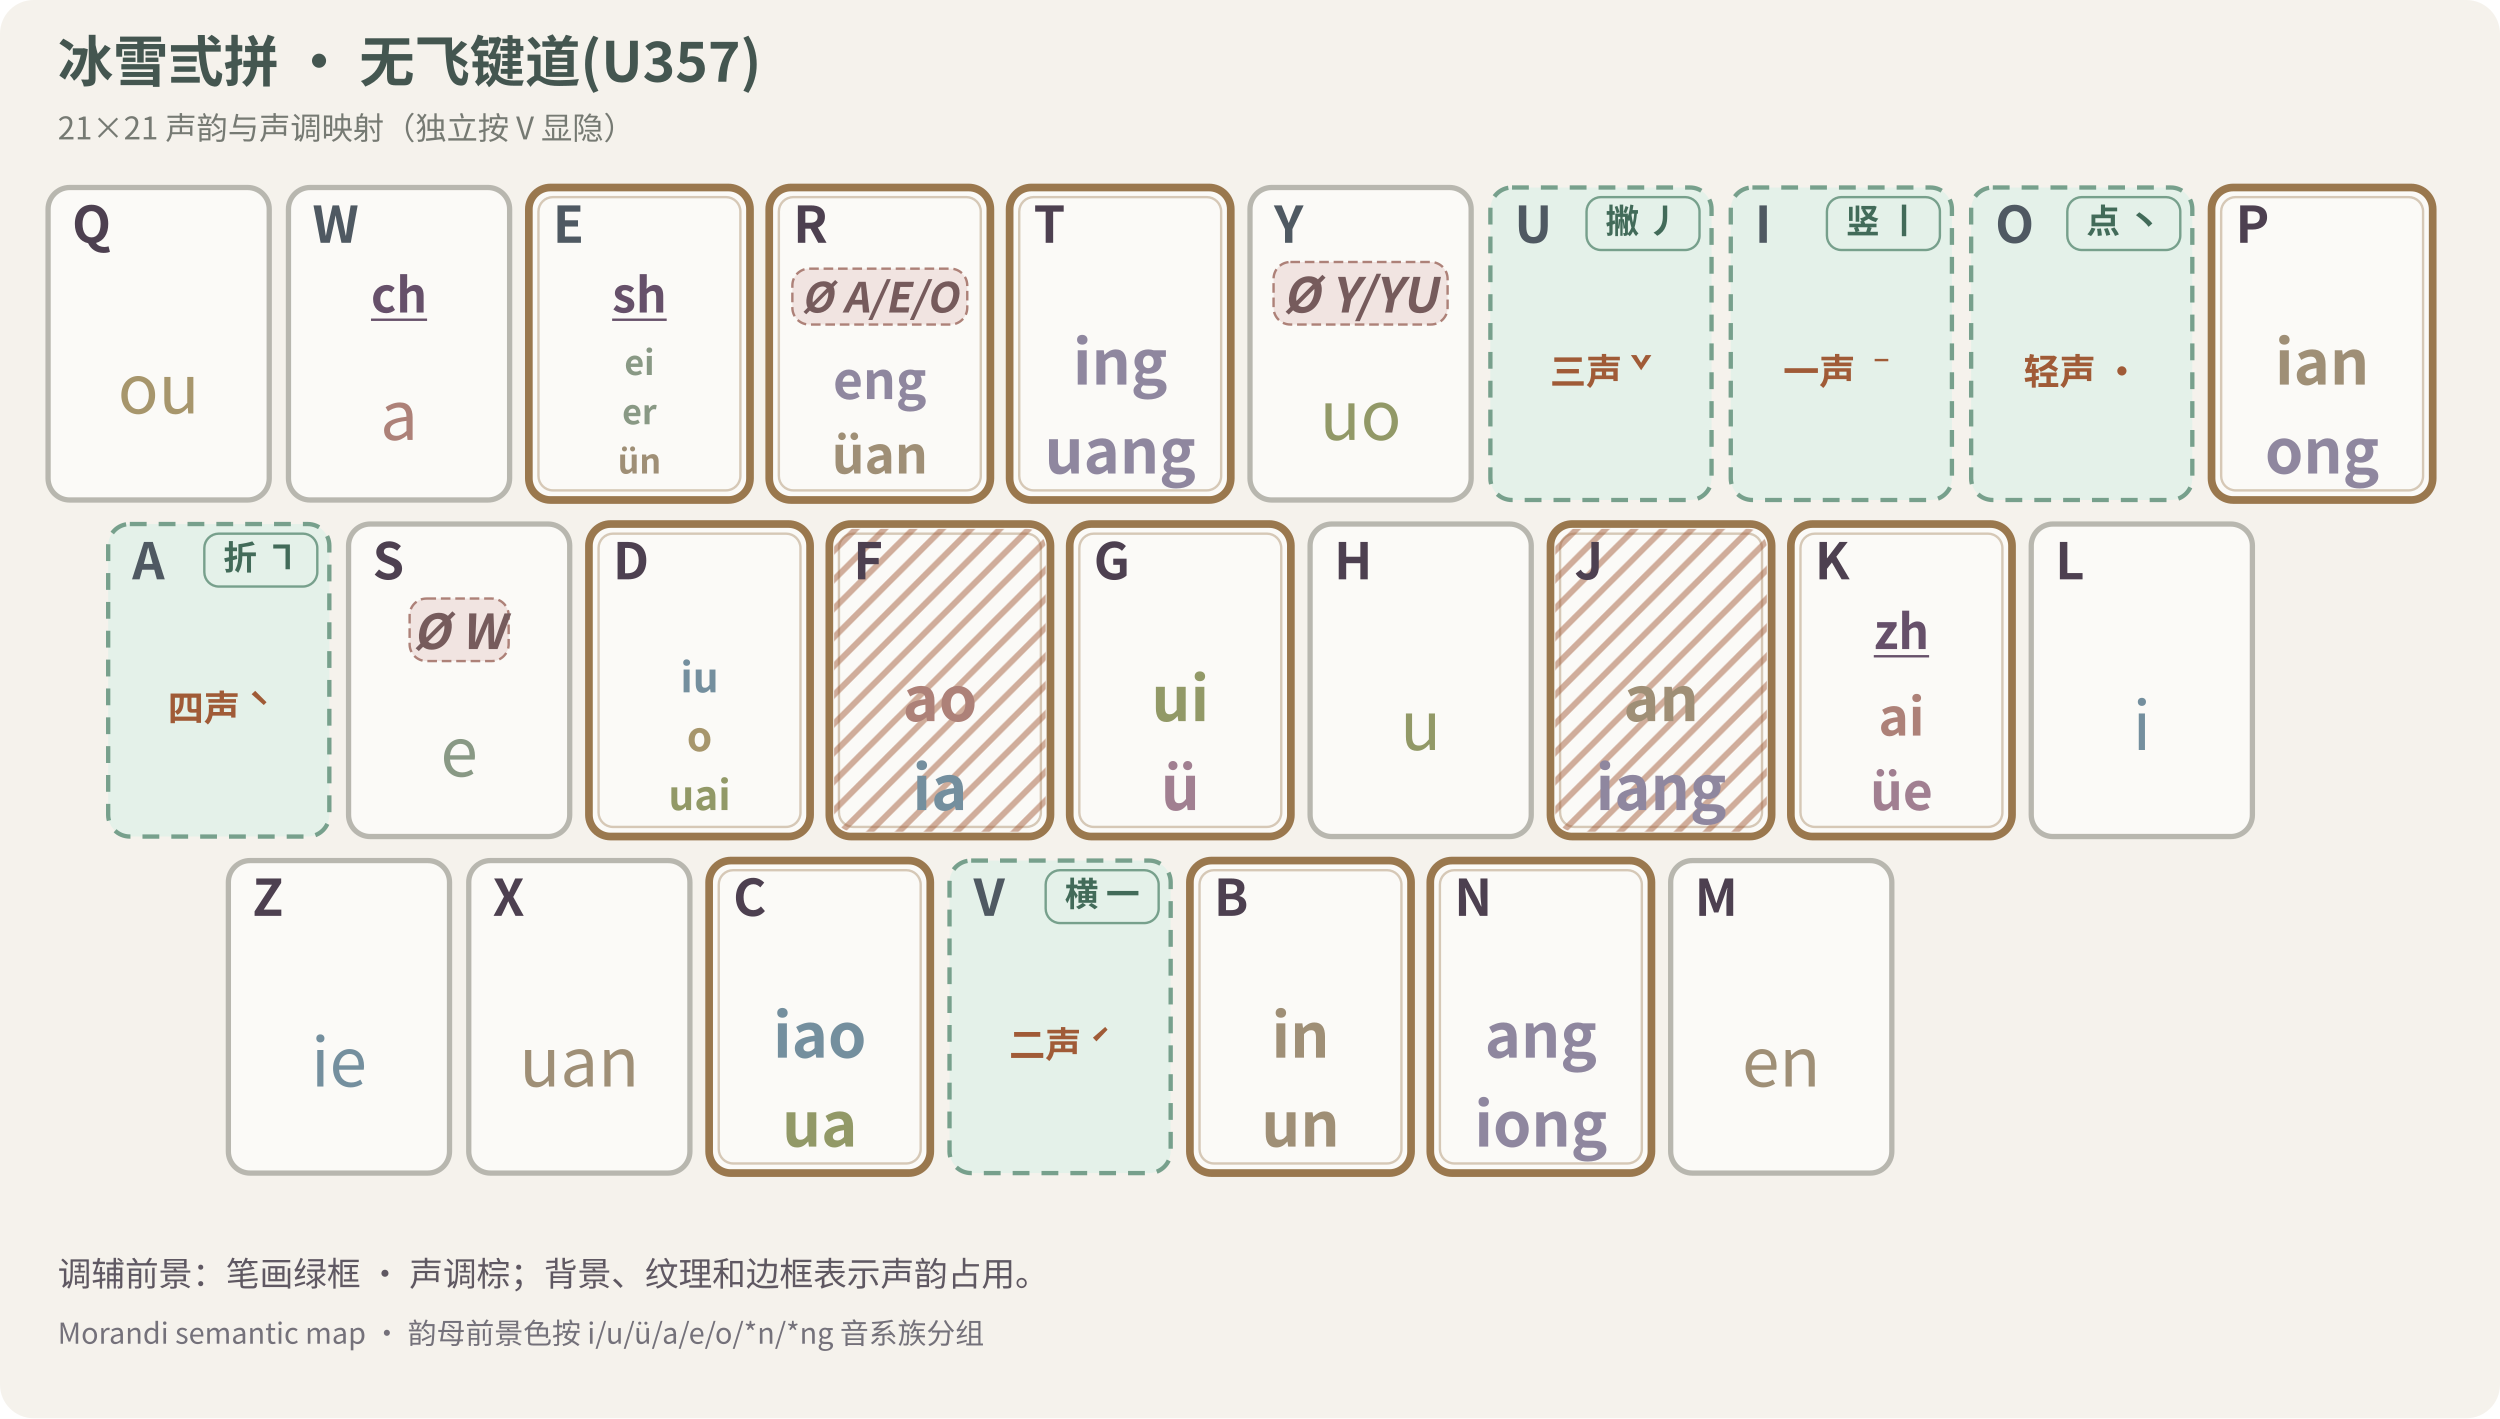
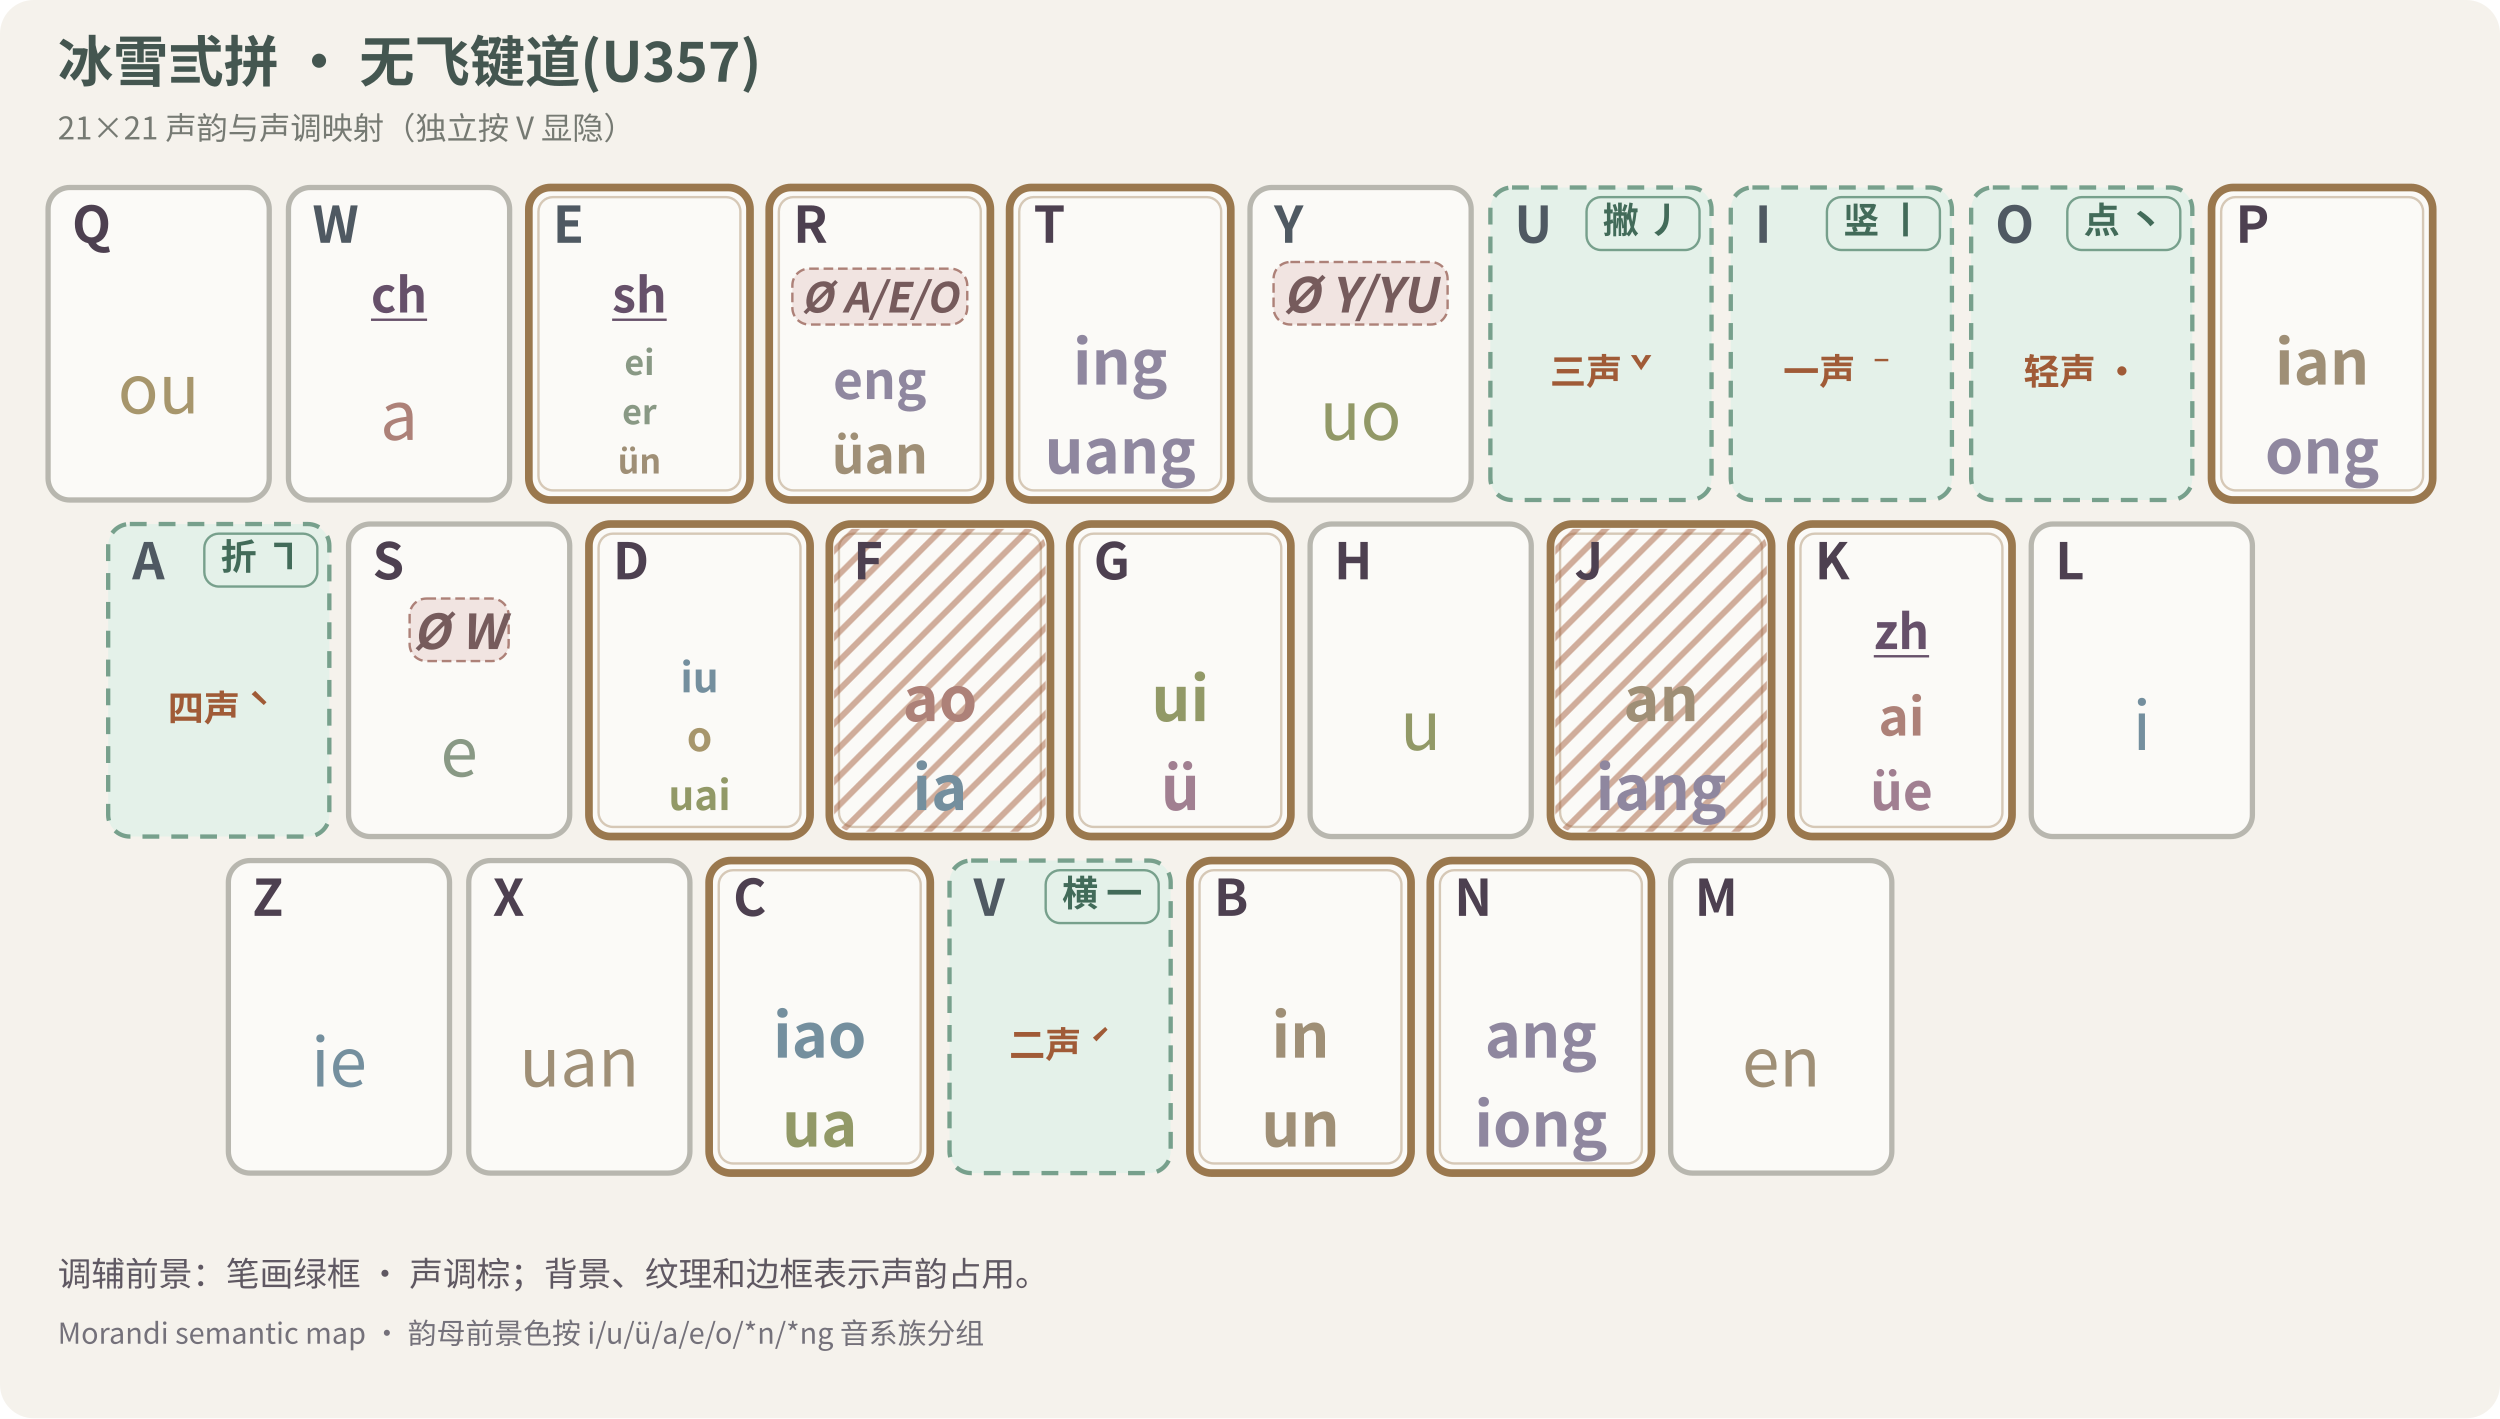
<svg xmlns="http://www.w3.org/2000/svg" class="keysvg nf4-keysvg" viewBox="0 0 1040 590" role="img" aria-labelledby="title desc">
  <defs>
    <pattern id="nf4-both" width="12" height="12" patternUnits="userSpaceOnUse">
      <rect width="12" height="12" fill="#fbfaf7" />
    </pattern>
    <pattern id="nf4-ionly" width="9" height="9" patternUnits="userSpaceOnUse">
      <rect width="9" height="9" fill="#e3eef4" />
      <path d="M2 0V9M7 0V9" stroke="#7399ad" stroke-opacity=".18" />
    </pattern>
    <pattern id="nf4-ronly" width="10" height="10" patternUnits="userSpaceOnUse">
      <rect width="10" height="10" fill="#f6ebd6" />
      <circle cx="3" cy="3" r="1.15" fill="#b39253" fill-opacity=".3" />
    </pattern>
    <pattern id="nf4-none" width="10" height="10" patternUnits="userSpaceOnUse">
      <rect width="10" height="10" fill="#eeece8" />
      <path d="M0 10L10 0" stroke="#aaa6a4" stroke-opacity=".14" />
    </pattern>
    <pattern id="nf4-multi" width="9" height="9" patternUnits="userSpaceOnUse">
      <rect width="9" height="9" fill="#f8efe2" />
      <path d="M-2 2L2-2M0 9L9 0M7 11L11 7" stroke="#9a784e" stroke-width="1.6" stroke-opacity=".27" />
    </pattern>
    <pattern id="nf4-anchor" width="12" height="12" patternUnits="userSpaceOnUse">
      <path d="M-3 3L3-3M0 12L12 0M9 15L15 9" stroke="#a05b37" stroke-width="2.5" stroke-opacity=".48" />
    </pattern>
  </defs>
  <rect width="1040" height="590" rx="14" fill="#f5f2ec" />
  <text x="24" y="34" font-family="Microsoft YaHei UI, Noto Sans CJK SC, sans-serif" font-size="23" fill="#445650" text-anchor="start" font-weight="760">冰雪弎拼 · 无飞键道(U357)</text>
  <text x="24" y="58" font-family="Microsoft YaHei UI, Noto Sans CJK SC, sans-serif" font-size="13" fill="#767a73" text-anchor="start" font-weight="500">21×21 声韵与声调映射（独立按 V 显隐）</text>
  <g data-key="Q" data-role="sound">
    <clipPath id="snow_sanpin-clip-0-0">
      <rect x="23" y="81" width="86" height="124" rx="7" />
    </clipPath>
    <rect x="20" y="78" width="92" height="130" rx="9" fill="#fbfaf7" stroke="#b8b7af" stroke-width="2.2" />
    <g clip-path="url(#snow_sanpin-clip-0-0)">
      <text x="30" y="101" font-family="Microsoft YaHei UI, Noto Sans CJK SC, sans-serif" font-size="21" fill="#4d4050" text-anchor="start" font-weight="800">Q</text>
      <text x="66" y="172" font-family="Microsoft YaHei UI, Noto Sans CJK SC, sans-serif" font-size="28" fill="#a7966c" text-anchor="middle" font-weight="540" data-final="ou">ou</text>
    </g>
  </g>
  <g data-key="W" data-role="sound">
    <clipPath id="snow_sanpin-clip-0-1">
      <rect x="123" y="81" width="86" height="124" rx="7" />
    </clipPath>
    <rect x="120" y="78" width="92" height="130" rx="9" fill="#fbfaf7" stroke="#b8b7af" stroke-width="2.2" />
    <g clip-path="url(#snow_sanpin-clip-0-1)">
      <text x="130" y="101" font-family="Microsoft YaHei UI, Noto Sans CJK SC, sans-serif" font-size="21" fill="#4f5962" text-anchor="start" font-weight="680">W</text>
      <text x="166" y="130" text-anchor="middle" font-family="Microsoft YaHei UI, Noto Sans CJK SC, sans-serif" font-size="20" font-weight="700" text-decoration="underline" fill="#66506a">ch</text>
      <text x="166" y="183" font-family="Microsoft YaHei UI, Noto Sans CJK SC, sans-serif" font-size="28" fill="#ad8178" text-anchor="middle" font-weight="540" data-final="a">a</text>
    </g>
  </g>
  <g data-key="E" data-role="sound" data-multi="true">
    <clipPath id="snow_sanpin-clip-0-2">
      <rect x="223" y="81" width="86" height="124" rx="7" />
    </clipPath>
    <rect x="220" y="78" width="92" height="130" rx="9" fill="#fbfaf7" stroke="#9a784e" stroke-width="3.2" />
    <rect x="224" y="82" width="84" height="122" rx="6" fill="none" stroke="#9a784e" stroke-opacity=".38" />
    <g clip-path="url(#snow_sanpin-clip-0-2)">
      <text x="230" y="101" font-family="Microsoft YaHei UI, Noto Sans CJK SC, sans-serif" font-size="21" fill="#4f5962" text-anchor="start" font-weight="680">E</text>
      <text x="266" y="130" text-anchor="middle" font-family="Microsoft YaHei UI, Noto Sans CJK SC, sans-serif" font-size="20" font-weight="700" text-decoration="underline" fill="#66506a">sh</text>
      <text x="266" y="156" font-family="Microsoft YaHei UI, Noto Sans CJK SC, sans-serif" font-size="14.145" fill="#899985" text-anchor="middle" font-weight="650" data-final="ei">ei</text>
      <text x="266" y="176.5" font-family="Microsoft YaHei UI, Noto Sans CJK SC, sans-serif" font-size="14.145" fill="#899985" text-anchor="middle" font-weight="650" data-final="er">er</text>
      <text x="266" y="197" font-family="Microsoft YaHei UI, Noto Sans CJK SC, sans-serif" font-size="14.145" fill="#9f8f76" text-anchor="middle" font-weight="650" data-final="vn">ün</text>
    </g>
  </g>
  <g data-key="R" data-role="sound" data-multi="true">
    <clipPath id="snow_sanpin-clip-0-3">
      <rect x="323" y="81" width="86" height="124" rx="7" />
    </clipPath>
    <rect x="320" y="78" width="92" height="130" rx="9" fill="#fbfaf7" stroke="#9a784e" stroke-width="3.2" />
    <rect x="324" y="82" width="84" height="122" rx="6" fill="none" stroke="#9a784e" stroke-opacity=".38" />
    <g clip-path="url(#snow_sanpin-clip-0-3)">
      <text x="330" y="101" font-family="Microsoft YaHei UI, Noto Sans CJK SC, sans-serif" font-size="21" fill="#4d4050" text-anchor="start" font-weight="800">R</text>
      <rect x="329.621" y="111.759" width="72.759" height="23.241" rx="7" fill="#f1e4e1" stroke="#ad8178" stroke-dasharray="4 2" />
      <text x="366" y="130" text-anchor="middle" font-family="Microsoft YaHei UI, Noto Sans CJK SC, sans-serif" font-size="17.241" font-weight="700" font-style="italic" fill="#765b5c">Ø A/E/O</text>
      <text x="366" y="166" font-family="Microsoft YaHei UI, Noto Sans CJK SC, sans-serif" font-size="21.39" fill="#8f879f" text-anchor="middle" font-weight="650" data-final="eng">eng</text>
      <text x="366" y="197" font-family="Microsoft YaHei UI, Noto Sans CJK SC, sans-serif" font-size="21.39" fill="#9f8f76" text-anchor="middle" font-weight="650" data-final="van">üan</text>
    </g>
  </g>
  <g data-key="T" data-role="sound" data-multi="true">
    <clipPath id="snow_sanpin-clip-0-4">
      <rect x="423" y="81" width="86" height="124" rx="7" />
    </clipPath>
    <rect x="420" y="78" width="92" height="130" rx="9" fill="#fbfaf7" stroke="#9a784e" stroke-width="3.2" />
    <rect x="424" y="82" width="84" height="122" rx="6" fill="none" stroke="#9a784e" stroke-opacity=".38" />
    <g clip-path="url(#snow_sanpin-clip-0-4)">
      <text x="430" y="101" font-family="Microsoft YaHei UI, Noto Sans CJK SC, sans-serif" font-size="21" fill="#4d4050" text-anchor="start" font-weight="800">T</text>
      <text x="466" y="160" font-family="Microsoft YaHei UI, Noto Sans CJK SC, sans-serif" font-size="25.53" fill="#8f879f" text-anchor="middle" font-weight="650" data-final="ing">ing</text>
      <text x="466" y="197" font-family="Microsoft YaHei UI, Noto Sans CJK SC, sans-serif" font-size="25.53" fill="#8f879f" text-anchor="middle" font-weight="650" data-final="uang">uang</text>
    </g>
  </g>
  <g data-key="Y" data-role="sound">
    <clipPath id="snow_sanpin-clip-0-5">
      <rect x="523" y="81" width="86" height="124" rx="7" />
    </clipPath>
    <rect x="520" y="78" width="92" height="130" rx="9" fill="#fbfaf7" stroke="#b8b7af" stroke-width="2.2" />
    <g clip-path="url(#snow_sanpin-clip-0-5)">
      <text x="530" y="101" font-family="Microsoft YaHei UI, Noto Sans CJK SC, sans-serif" font-size="21" fill="#4f5962" text-anchor="start" font-weight="680">Y</text>
      <rect x="529.8" y="109" width="72.4" height="26" rx="7" fill="#f1e4e1" stroke="#ad8178" stroke-dasharray="4 2" />
      <text x="566" y="130" text-anchor="middle" font-family="Microsoft YaHei UI, Noto Sans CJK SC, sans-serif" font-size="20" font-weight="700" font-style="italic" fill="#765b5c">Ø Y/YU</text>
      <text x="566" y="183" font-family="Microsoft YaHei UI, Noto Sans CJK SC, sans-serif" font-size="28" fill="#929967" text-anchor="middle" font-weight="540" data-final="uo">uo</text>
    </g>
  </g>
  <g data-key="U" data-role="auxiliary-only">
    <clipPath id="snow_sanpin-clip-0-6">
      <rect x="623" y="81" width="86" height="124" rx="7" />
    </clipPath>
    <rect x="620" y="78" width="92" height="130" rx="9" fill="#e4f1e9" stroke="#77a08c" stroke-width="1.8" stroke-dasharray="7 5" />
    <g clip-path="url(#snow_sanpin-clip-0-6)">
      <text x="630" y="101" font-family="Microsoft YaHei UI, Noto Sans CJK SC, sans-serif" font-size="21" fill="#4f5962" text-anchor="start" font-weight="680">U</text>
      <g data-aux-badge="stroke">
        <rect x="660" y="82" width="47" height="22" rx="6" fill="#e4f1e9" stroke="#77a08c" />
-         <text x="683.5" y="97" font-family="Microsoft YaHei UI, Noto Sans CJK SC, sans-serif" font-size="14" fill="#426b59" text-anchor="middle" font-weight="750" data-aux-kind="stroke">撇 丿</text>
+         <text x="683.5" y="97" font-family="Microsoft YaHei UI, Noto Sans CJK SC, sans-serif" font-size="15" fill="#426b59" text-anchor="middle" font-weight="750" data-aux-kind="stroke">撇 丿</text>
      </g>
      <text x="666" y="160" font-family="Microsoft YaHei UI, Noto Sans CJK SC, sans-serif" font-size="15" fill="#a05b37" text-anchor="middle" font-weight="750" data-aux-kind="tone">三声 ˇ</text>
    </g>
  </g>
  <g data-key="I" data-role="auxiliary-only">
    <clipPath id="snow_sanpin-clip-0-7">
      <rect x="723" y="81" width="86" height="124" rx="7" />
    </clipPath>
    <rect x="720" y="78" width="92" height="130" rx="9" fill="#e4f1e9" stroke="#77a08c" stroke-width="1.8" stroke-dasharray="7 5" />
    <g clip-path="url(#snow_sanpin-clip-0-7)">
      <text x="730" y="101" font-family="Microsoft YaHei UI, Noto Sans CJK SC, sans-serif" font-size="21" fill="#4f5962" text-anchor="start" font-weight="680">I</text>
      <g data-aux-badge="stroke">
        <rect x="760" y="82" width="47" height="22" rx="6" fill="#e4f1e9" stroke="#77a08c" />
-         <text x="783.5" y="97" font-family="Microsoft YaHei UI, Noto Sans CJK SC, sans-serif" font-size="14" fill="#426b59" text-anchor="middle" font-weight="750" data-aux-kind="stroke">竖 丨</text>
+         <text x="783.5" y="97" font-family="Microsoft YaHei UI, Noto Sans CJK SC, sans-serif" font-size="15" fill="#426b59" text-anchor="middle" font-weight="750" data-aux-kind="stroke">竖 丨</text>
      </g>
      <text x="766" y="160" font-family="Microsoft YaHei UI, Noto Sans CJK SC, sans-serif" font-size="15" fill="#a05b37" text-anchor="middle" font-weight="750" data-aux-kind="tone">一声 ˉ</text>
    </g>
  </g>
  <g data-key="O" data-role="auxiliary-only">
    <clipPath id="snow_sanpin-clip-0-8">
      <rect x="823" y="81" width="86" height="124" rx="7" />
    </clipPath>
    <rect x="820" y="78" width="92" height="130" rx="9" fill="#e4f1e9" stroke="#77a08c" stroke-width="1.8" stroke-dasharray="7 5" />
    <g clip-path="url(#snow_sanpin-clip-0-8)">
      <text x="830" y="101" font-family="Microsoft YaHei UI, Noto Sans CJK SC, sans-serif" font-size="21" fill="#4f5962" text-anchor="start" font-weight="680">O</text>
      <g data-aux-badge="stroke">
        <rect x="860" y="82" width="47" height="22" rx="6" fill="#e4f1e9" stroke="#77a08c" />
-         <text x="883.5" y="97" font-family="Microsoft YaHei UI, Noto Sans CJK SC, sans-serif" font-size="14" fill="#426b59" text-anchor="middle" font-weight="750" data-aux-kind="stroke">点 丶</text>
+         <text x="883.5" y="97" font-family="Microsoft YaHei UI, Noto Sans CJK SC, sans-serif" font-size="15" fill="#426b59" text-anchor="middle" font-weight="750" data-aux-kind="stroke">点 丶</text>
      </g>
      <text x="866" y="160" font-family="Microsoft YaHei UI, Noto Sans CJK SC, sans-serif" font-size="15" fill="#a05b37" text-anchor="middle" font-weight="750" data-aux-kind="tone">轻声 ·</text>
    </g>
  </g>
  <g data-key="P" data-role="sound" data-multi="true">
    <clipPath id="snow_sanpin-clip-0-9">
      <rect x="923" y="81" width="86" height="124" rx="7" />
    </clipPath>
    <rect x="920" y="78" width="92" height="130" rx="9" fill="#fbfaf7" stroke="#9a784e" stroke-width="3.2" />
    <rect x="924" y="82" width="84" height="122" rx="6" fill="none" stroke="#9a784e" stroke-opacity=".38" />
    <g clip-path="url(#snow_sanpin-clip-0-9)">
      <text x="930" y="101" font-family="Microsoft YaHei UI, Noto Sans CJK SC, sans-serif" font-size="21" fill="#4d4050" text-anchor="start" font-weight="800">P</text>
      <text x="966" y="160" font-family="Microsoft YaHei UI, Noto Sans CJK SC, sans-serif" font-size="25.53" fill="#9f8f76" text-anchor="middle" font-weight="650" data-final="ian">ian</text>
      <text x="966" y="197" font-family="Microsoft YaHei UI, Noto Sans CJK SC, sans-serif" font-size="25.53" fill="#8f879f" text-anchor="middle" font-weight="650" data-final="ong">ong</text>
    </g>
  </g>
  <g data-key="A" data-role="auxiliary-only">
    <clipPath id="snow_sanpin-clip-1-0">
      <rect x="48" y="221" width="86" height="124" rx="7" />
    </clipPath>
    <rect x="45" y="218" width="92" height="130" rx="9" fill="#e4f1e9" stroke="#77a08c" stroke-width="1.8" stroke-dasharray="7 5" />
    <g clip-path="url(#snow_sanpin-clip-1-0)">
      <text x="55" y="241" font-family="Microsoft YaHei UI, Noto Sans CJK SC, sans-serif" font-size="21" fill="#4f5962" text-anchor="start" font-weight="680">A</text>
      <g data-aux-badge="stroke">
        <rect x="85" y="222" width="47" height="22" rx="6" fill="#e4f1e9" stroke="#77a08c" />
-         <text x="108.5" y="237" font-family="Microsoft YaHei UI, Noto Sans CJK SC, sans-serif" font-size="14" fill="#426b59" text-anchor="middle" font-weight="750" data-aux-kind="stroke">折 ㇕</text>
+         <text x="108.5" y="237" font-family="Microsoft YaHei UI, Noto Sans CJK SC, sans-serif" font-size="15" fill="#426b59" text-anchor="middle" font-weight="750" data-aux-kind="stroke">折 ㇕</text>
      </g>
      <text x="91" y="300" font-family="Microsoft YaHei UI, Noto Sans CJK SC, sans-serif" font-size="15" fill="#a05b37" text-anchor="middle" font-weight="750" data-aux-kind="tone">四声 ˋ</text>
    </g>
  </g>
  <g data-key="S" data-role="sound">
    <clipPath id="snow_sanpin-clip-1-1">
      <rect x="148" y="221" width="86" height="124" rx="7" />
    </clipPath>
    <rect x="145" y="218" width="92" height="130" rx="9" fill="#fbfaf7" stroke="#b8b7af" stroke-width="2.2" />
    <g clip-path="url(#snow_sanpin-clip-1-1)">
      <text x="155" y="241" font-family="Microsoft YaHei UI, Noto Sans CJK SC, sans-serif" font-size="21" fill="#4d4050" text-anchor="start" font-weight="800">S</text>
      <rect x="170.4" y="249" width="41.2" height="26" rx="7" fill="#f1e4e1" stroke="#ad8178" stroke-dasharray="4 2" />
      <text x="191" y="270" text-anchor="middle" font-family="Microsoft YaHei UI, Noto Sans CJK SC, sans-serif" font-size="20" font-weight="700" font-style="italic" fill="#765b5c">Ø W</text>
      <text x="191" y="323" font-family="Microsoft YaHei UI, Noto Sans CJK SC, sans-serif" font-size="28" fill="#899985" text-anchor="middle" font-weight="540" data-final="e">e</text>
    </g>
  </g>
  <g data-key="D" data-role="sound" data-multi="true">
    <clipPath id="snow_sanpin-clip-1-2">
      <rect x="248" y="221" width="86" height="124" rx="7" />
    </clipPath>
    <rect x="245" y="218" width="92" height="130" rx="9" fill="#fbfaf7" stroke="#9a784e" stroke-width="3.2" />
    <rect x="249" y="222" width="84" height="122" rx="6" fill="none" stroke="#9a784e" stroke-opacity=".38" />
    <g clip-path="url(#snow_sanpin-clip-1-2)">
      <text x="255" y="241" font-family="Microsoft YaHei UI, Noto Sans CJK SC, sans-serif" font-size="21" fill="#4d4050" text-anchor="start" font-weight="800">D</text>
      <text x="291" y="288" font-family="Microsoft YaHei UI, Noto Sans CJK SC, sans-serif" font-size="16.905" fill="#748f9e" text-anchor="middle" font-weight="650" data-final="iu">iu</text>
      <text x="291" y="312.5" font-family="Microsoft YaHei UI, Noto Sans CJK SC, sans-serif" font-size="16.905" fill="#a7966c" text-anchor="middle" font-weight="650" data-final="o">o</text>
      <text x="291" y="337" font-family="Microsoft YaHei UI, Noto Sans CJK SC, sans-serif" font-size="16.905" fill="#929967" text-anchor="middle" font-weight="650" data-final="uai">uai</text>
    </g>
  </g>
  <g data-key="F" data-role="sound" data-multi="true">
    <clipPath id="snow_sanpin-clip-1-3">
      <rect x="348" y="221" width="86" height="124" rx="7" />
    </clipPath>
    <rect x="345" y="218" width="92" height="130" rx="9" fill="#fbfaf7" stroke="#9a784e" stroke-width="3.2" />
    <rect x="349" y="222" width="84" height="122" rx="6" fill="none" stroke="#9a784e" stroke-opacity=".38" />
    <rect x="347" y="220" width="88" height="126" rx="8" fill="url(#nf4-anchor)" pointer-events="none" />
    <g clip-path="url(#snow_sanpin-clip-1-3)">
      <text x="355" y="241" font-family="Microsoft YaHei UI, Noto Sans CJK SC, sans-serif" font-size="21" fill="#4d4050" text-anchor="start" font-weight="800">F</text>
      <text x="391" y="300" font-family="Microsoft YaHei UI, Noto Sans CJK SC, sans-serif" font-size="25.53" fill="#ad8178" text-anchor="middle" font-weight="650" data-final="ao">ao</text>
      <text x="391" y="337" font-family="Microsoft YaHei UI, Noto Sans CJK SC, sans-serif" font-size="25.53" fill="#748f9e" text-anchor="middle" font-weight="650" data-final="ia">ia</text>
    </g>
  </g>
  <g data-key="G" data-role="sound" data-multi="true">
    <clipPath id="snow_sanpin-clip-1-4">
      <rect x="448" y="221" width="86" height="124" rx="7" />
    </clipPath>
    <rect x="445" y="218" width="92" height="130" rx="9" fill="#fbfaf7" stroke="#9a784e" stroke-width="3.2" />
    <rect x="449" y="222" width="84" height="122" rx="6" fill="none" stroke="#9a784e" stroke-opacity=".38" />
    <g clip-path="url(#snow_sanpin-clip-1-4)">
      <text x="455" y="241" font-family="Microsoft YaHei UI, Noto Sans CJK SC, sans-serif" font-size="21" fill="#4d4050" text-anchor="start" font-weight="800">G</text>
      <text x="491" y="300" font-family="Microsoft YaHei UI, Noto Sans CJK SC, sans-serif" font-size="25.53" fill="#929967" text-anchor="middle" font-weight="650" data-final="ui">ui</text>
      <text x="491" y="337" font-family="Microsoft YaHei UI, Noto Sans CJK SC, sans-serif" font-size="25.53" fill="#a17f91" text-anchor="middle" font-weight="650" data-final="v">ü</text>
    </g>
  </g>
  <g data-key="H" data-role="sound">
    <clipPath id="snow_sanpin-clip-1-5">
      <rect x="548" y="221" width="86" height="124" rx="7" />
    </clipPath>
    <rect x="545" y="218" width="92" height="130" rx="9" fill="#fbfaf7" stroke="#b8b7af" stroke-width="2.2" />
    <g clip-path="url(#snow_sanpin-clip-1-5)">
      <text x="555" y="241" font-family="Microsoft YaHei UI, Noto Sans CJK SC, sans-serif" font-size="21" fill="#4d4050" text-anchor="start" font-weight="800">H</text>
      <text x="591" y="312" font-family="Microsoft YaHei UI, Noto Sans CJK SC, sans-serif" font-size="28" fill="#929967" text-anchor="middle" font-weight="540" data-final="u">u</text>
    </g>
  </g>
  <g data-key="J" data-role="sound" data-multi="true">
    <clipPath id="snow_sanpin-clip-1-6">
      <rect x="648" y="221" width="86" height="124" rx="7" />
    </clipPath>
    <rect x="645" y="218" width="92" height="130" rx="9" fill="#fbfaf7" stroke="#9a784e" stroke-width="3.2" />
    <rect x="649" y="222" width="84" height="122" rx="6" fill="none" stroke="#9a784e" stroke-opacity=".38" />
    <rect x="647" y="220" width="88" height="126" rx="8" fill="url(#nf4-anchor)" pointer-events="none" />
    <g clip-path="url(#snow_sanpin-clip-1-6)">
      <text x="655" y="241" font-family="Microsoft YaHei UI, Noto Sans CJK SC, sans-serif" font-size="21" fill="#4d4050" text-anchor="start" font-weight="800">J</text>
      <text x="691" y="300" font-family="Microsoft YaHei UI, Noto Sans CJK SC, sans-serif" font-size="25.53" fill="#9f8f76" text-anchor="middle" font-weight="650" data-final="an">an</text>
      <text x="691" y="337" font-family="Microsoft YaHei UI, Noto Sans CJK SC, sans-serif" font-size="25.53" fill="#8f879f" text-anchor="middle" font-weight="650" data-final="iang">iang</text>
    </g>
  </g>
  <g data-key="K" data-role="sound" data-multi="true">
    <clipPath id="snow_sanpin-clip-1-7">
      <rect x="748" y="221" width="86" height="124" rx="7" />
    </clipPath>
    <rect x="745" y="218" width="92" height="130" rx="9" fill="#fbfaf7" stroke="#9a784e" stroke-width="3.2" />
    <rect x="749" y="222" width="84" height="122" rx="6" fill="none" stroke="#9a784e" stroke-opacity=".38" />
    <g clip-path="url(#snow_sanpin-clip-1-7)">
      <text x="755" y="241" font-family="Microsoft YaHei UI, Noto Sans CJK SC, sans-serif" font-size="21" fill="#4d4050" text-anchor="start" font-weight="800">K</text>
      <text x="791" y="270" text-anchor="middle" font-family="Microsoft YaHei UI, Noto Sans CJK SC, sans-serif" font-size="20" font-weight="700" text-decoration="underline" fill="#66506a">zh</text>
      <text x="791" y="306" font-family="Microsoft YaHei UI, Noto Sans CJK SC, sans-serif" font-size="21.39" fill="#ad8178" text-anchor="middle" font-weight="650" data-final="ai">ai</text>
      <text x="791" y="337" font-family="Microsoft YaHei UI, Noto Sans CJK SC, sans-serif" font-size="21.39" fill="#a17f91" text-anchor="middle" font-weight="650" data-final="ve">üe</text>
    </g>
  </g>
  <g data-key="L" data-role="sound">
    <clipPath id="snow_sanpin-clip-1-8">
      <rect x="848" y="221" width="86" height="124" rx="7" />
    </clipPath>
    <rect x="845" y="218" width="92" height="130" rx="9" fill="#fbfaf7" stroke="#b8b7af" stroke-width="2.2" />
    <g clip-path="url(#snow_sanpin-clip-1-8)">
      <text x="855" y="241" font-family="Microsoft YaHei UI, Noto Sans CJK SC, sans-serif" font-size="21" fill="#4d4050" text-anchor="start" font-weight="800">L</text>
      <text x="891" y="312" font-family="Microsoft YaHei UI, Noto Sans CJK SC, sans-serif" font-size="28" fill="#748f9e" text-anchor="middle" font-weight="540" data-final="i">i</text>
    </g>
  </g>
  <g data-key="Z" data-role="sound">
    <clipPath id="snow_sanpin-clip-2-0">
      <rect x="98" y="361" width="86" height="124" rx="7" />
    </clipPath>
    <rect x="95" y="358" width="92" height="130" rx="9" fill="#fbfaf7" stroke="#b8b7af" stroke-width="2.2" />
    <g clip-path="url(#snow_sanpin-clip-2-0)">
      <text x="105" y="381" font-family="Microsoft YaHei UI, Noto Sans CJK SC, sans-serif" font-size="21" fill="#4d4050" text-anchor="start" font-weight="800">Z</text>
      <text x="141" y="452" font-family="Microsoft YaHei UI, Noto Sans CJK SC, sans-serif" font-size="28" fill="#748f9e" text-anchor="middle" font-weight="540" data-final="ie">ie</text>
    </g>
  </g>
  <g data-key="X" data-role="sound">
    <clipPath id="snow_sanpin-clip-2-1">
      <rect x="198" y="361" width="86" height="124" rx="7" />
    </clipPath>
    <rect x="195" y="358" width="92" height="130" rx="9" fill="#fbfaf7" stroke="#b8b7af" stroke-width="2.2" />
    <g clip-path="url(#snow_sanpin-clip-2-1)">
      <text x="205" y="381" font-family="Microsoft YaHei UI, Noto Sans CJK SC, sans-serif" font-size="21" fill="#4d4050" text-anchor="start" font-weight="800">X</text>
      <text x="241" y="452" font-family="Microsoft YaHei UI, Noto Sans CJK SC, sans-serif" font-size="28" fill="#9f8f76" text-anchor="middle" font-weight="540" data-final="uan">uan</text>
    </g>
  </g>
  <g data-key="C" data-role="sound" data-multi="true">
    <clipPath id="snow_sanpin-clip-2-2">
      <rect x="298" y="361" width="86" height="124" rx="7" />
    </clipPath>
    <rect x="295" y="358" width="92" height="130" rx="9" fill="#fbfaf7" stroke="#9a784e" stroke-width="3.2" />
    <rect x="299" y="362" width="84" height="122" rx="6" fill="none" stroke="#9a784e" stroke-opacity=".38" />
    <g clip-path="url(#snow_sanpin-clip-2-2)">
      <text x="305" y="381" font-family="Microsoft YaHei UI, Noto Sans CJK SC, sans-serif" font-size="21" fill="#4d4050" text-anchor="start" font-weight="800">C</text>
      <text x="341" y="440" font-family="Microsoft YaHei UI, Noto Sans CJK SC, sans-serif" font-size="25.53" fill="#748f9e" text-anchor="middle" font-weight="650" data-final="iao">iao</text>
      <text x="341" y="477" font-family="Microsoft YaHei UI, Noto Sans CJK SC, sans-serif" font-size="25.53" fill="#929967" text-anchor="middle" font-weight="650" data-final="ua">ua</text>
    </g>
  </g>
  <g data-key="V" data-role="auxiliary-only">
    <clipPath id="snow_sanpin-clip-2-3">
      <rect x="398" y="361" width="86" height="124" rx="7" />
    </clipPath>
    <rect x="395" y="358" width="92" height="130" rx="9" fill="#e4f1e9" stroke="#77a08c" stroke-width="1.8" stroke-dasharray="7 5" />
    <g clip-path="url(#snow_sanpin-clip-2-3)">
      <text x="405" y="381" font-family="Microsoft YaHei UI, Noto Sans CJK SC, sans-serif" font-size="21" fill="#4f5962" text-anchor="start" font-weight="680">V</text>
      <g data-aux-badge="stroke">
        <rect x="435" y="362" width="47" height="22" rx="6" fill="#e4f1e9" stroke="#77a08c" />
-         <text x="458.5" y="377" font-family="Microsoft YaHei UI, Noto Sans CJK SC, sans-serif" font-size="14" fill="#426b59" text-anchor="middle" font-weight="750" data-aux-kind="stroke">横 一</text>
+         <text x="458.5" y="377" font-family="Microsoft YaHei UI, Noto Sans CJK SC, sans-serif" font-size="15" fill="#426b59" text-anchor="middle" font-weight="750" data-aux-kind="stroke">横 一</text>
      </g>
      <text x="441" y="440" font-family="Microsoft YaHei UI, Noto Sans CJK SC, sans-serif" font-size="15" fill="#a05b37" text-anchor="middle" font-weight="750" data-aux-kind="tone">二声 ˊ</text>
    </g>
  </g>
  <g data-key="B" data-role="sound" data-multi="true">
    <clipPath id="snow_sanpin-clip-2-4">
      <rect x="498" y="361" width="86" height="124" rx="7" />
    </clipPath>
    <rect x="495" y="358" width="92" height="130" rx="9" fill="#fbfaf7" stroke="#9a784e" stroke-width="3.2" />
    <rect x="499" y="362" width="84" height="122" rx="6" fill="none" stroke="#9a784e" stroke-opacity=".38" />
    <g clip-path="url(#snow_sanpin-clip-2-4)">
      <text x="505" y="381" font-family="Microsoft YaHei UI, Noto Sans CJK SC, sans-serif" font-size="21" fill="#4d4050" text-anchor="start" font-weight="800">B</text>
      <text x="541" y="440" font-family="Microsoft YaHei UI, Noto Sans CJK SC, sans-serif" font-size="25.53" fill="#9f8f76" text-anchor="middle" font-weight="650" data-final="in">in</text>
      <text x="541" y="477" font-family="Microsoft YaHei UI, Noto Sans CJK SC, sans-serif" font-size="25.53" fill="#9f8f76" text-anchor="middle" font-weight="650" data-final="un">un</text>
    </g>
  </g>
  <g data-key="N" data-role="sound" data-multi="true">
    <clipPath id="snow_sanpin-clip-2-5">
      <rect x="598" y="361" width="86" height="124" rx="7" />
    </clipPath>
    <rect x="595" y="358" width="92" height="130" rx="9" fill="#fbfaf7" stroke="#9a784e" stroke-width="3.2" />
    <rect x="599" y="362" width="84" height="122" rx="6" fill="none" stroke="#9a784e" stroke-opacity=".38" />
    <g clip-path="url(#snow_sanpin-clip-2-5)">
      <text x="605" y="381" font-family="Microsoft YaHei UI, Noto Sans CJK SC, sans-serif" font-size="21" fill="#4d4050" text-anchor="start" font-weight="800">N</text>
      <text x="641" y="440" font-family="Microsoft YaHei UI, Noto Sans CJK SC, sans-serif" font-size="25.53" fill="#8f879f" text-anchor="middle" font-weight="650" data-final="ang">ang</text>
      <text x="641" y="477" font-family="Microsoft YaHei UI, Noto Sans CJK SC, sans-serif" font-size="25.53" fill="#8f879f" text-anchor="middle" font-weight="650" data-final="iong">iong</text>
    </g>
  </g>
  <g data-key="M" data-role="sound">
    <clipPath id="snow_sanpin-clip-2-6">
      <rect x="698" y="361" width="86" height="124" rx="7" />
    </clipPath>
    <rect x="695" y="358" width="92" height="130" rx="9" fill="#fbfaf7" stroke="#b8b7af" stroke-width="2.2" />
    <g clip-path="url(#snow_sanpin-clip-2-6)">
      <text x="705" y="381" font-family="Microsoft YaHei UI, Noto Sans CJK SC, sans-serif" font-size="21" fill="#4d4050" text-anchor="start" font-weight="800">M</text>
      <text x="741" y="452" font-family="Microsoft YaHei UI, Noto Sans CJK SC, sans-serif" font-size="28" fill="#9f8f76" text-anchor="middle" font-weight="540" data-final="en">en</text>
    </g>
  </g>
  <text x="24" y="535" font-family="Microsoft YaHei UI, Noto Sans CJK SC, sans-serif" font-size="14" fill="#5f5862" text-anchor="start" font-weight="500">调辅前景：笔画绿框 · 声调棕；背景、纹理和边框表示声韵占用。</text>
  <text x="24" y="559" font-family="Microsoft YaHei UI, Noto Sans CJK SC, sans-serif" font-size="12" fill="#74717a" text-anchor="start" font-weight="500">Morandi semantic map · 韵母前景色按 i/u/ü/a/e/o/*n/*ng 音系族分组</text>
</svg>
